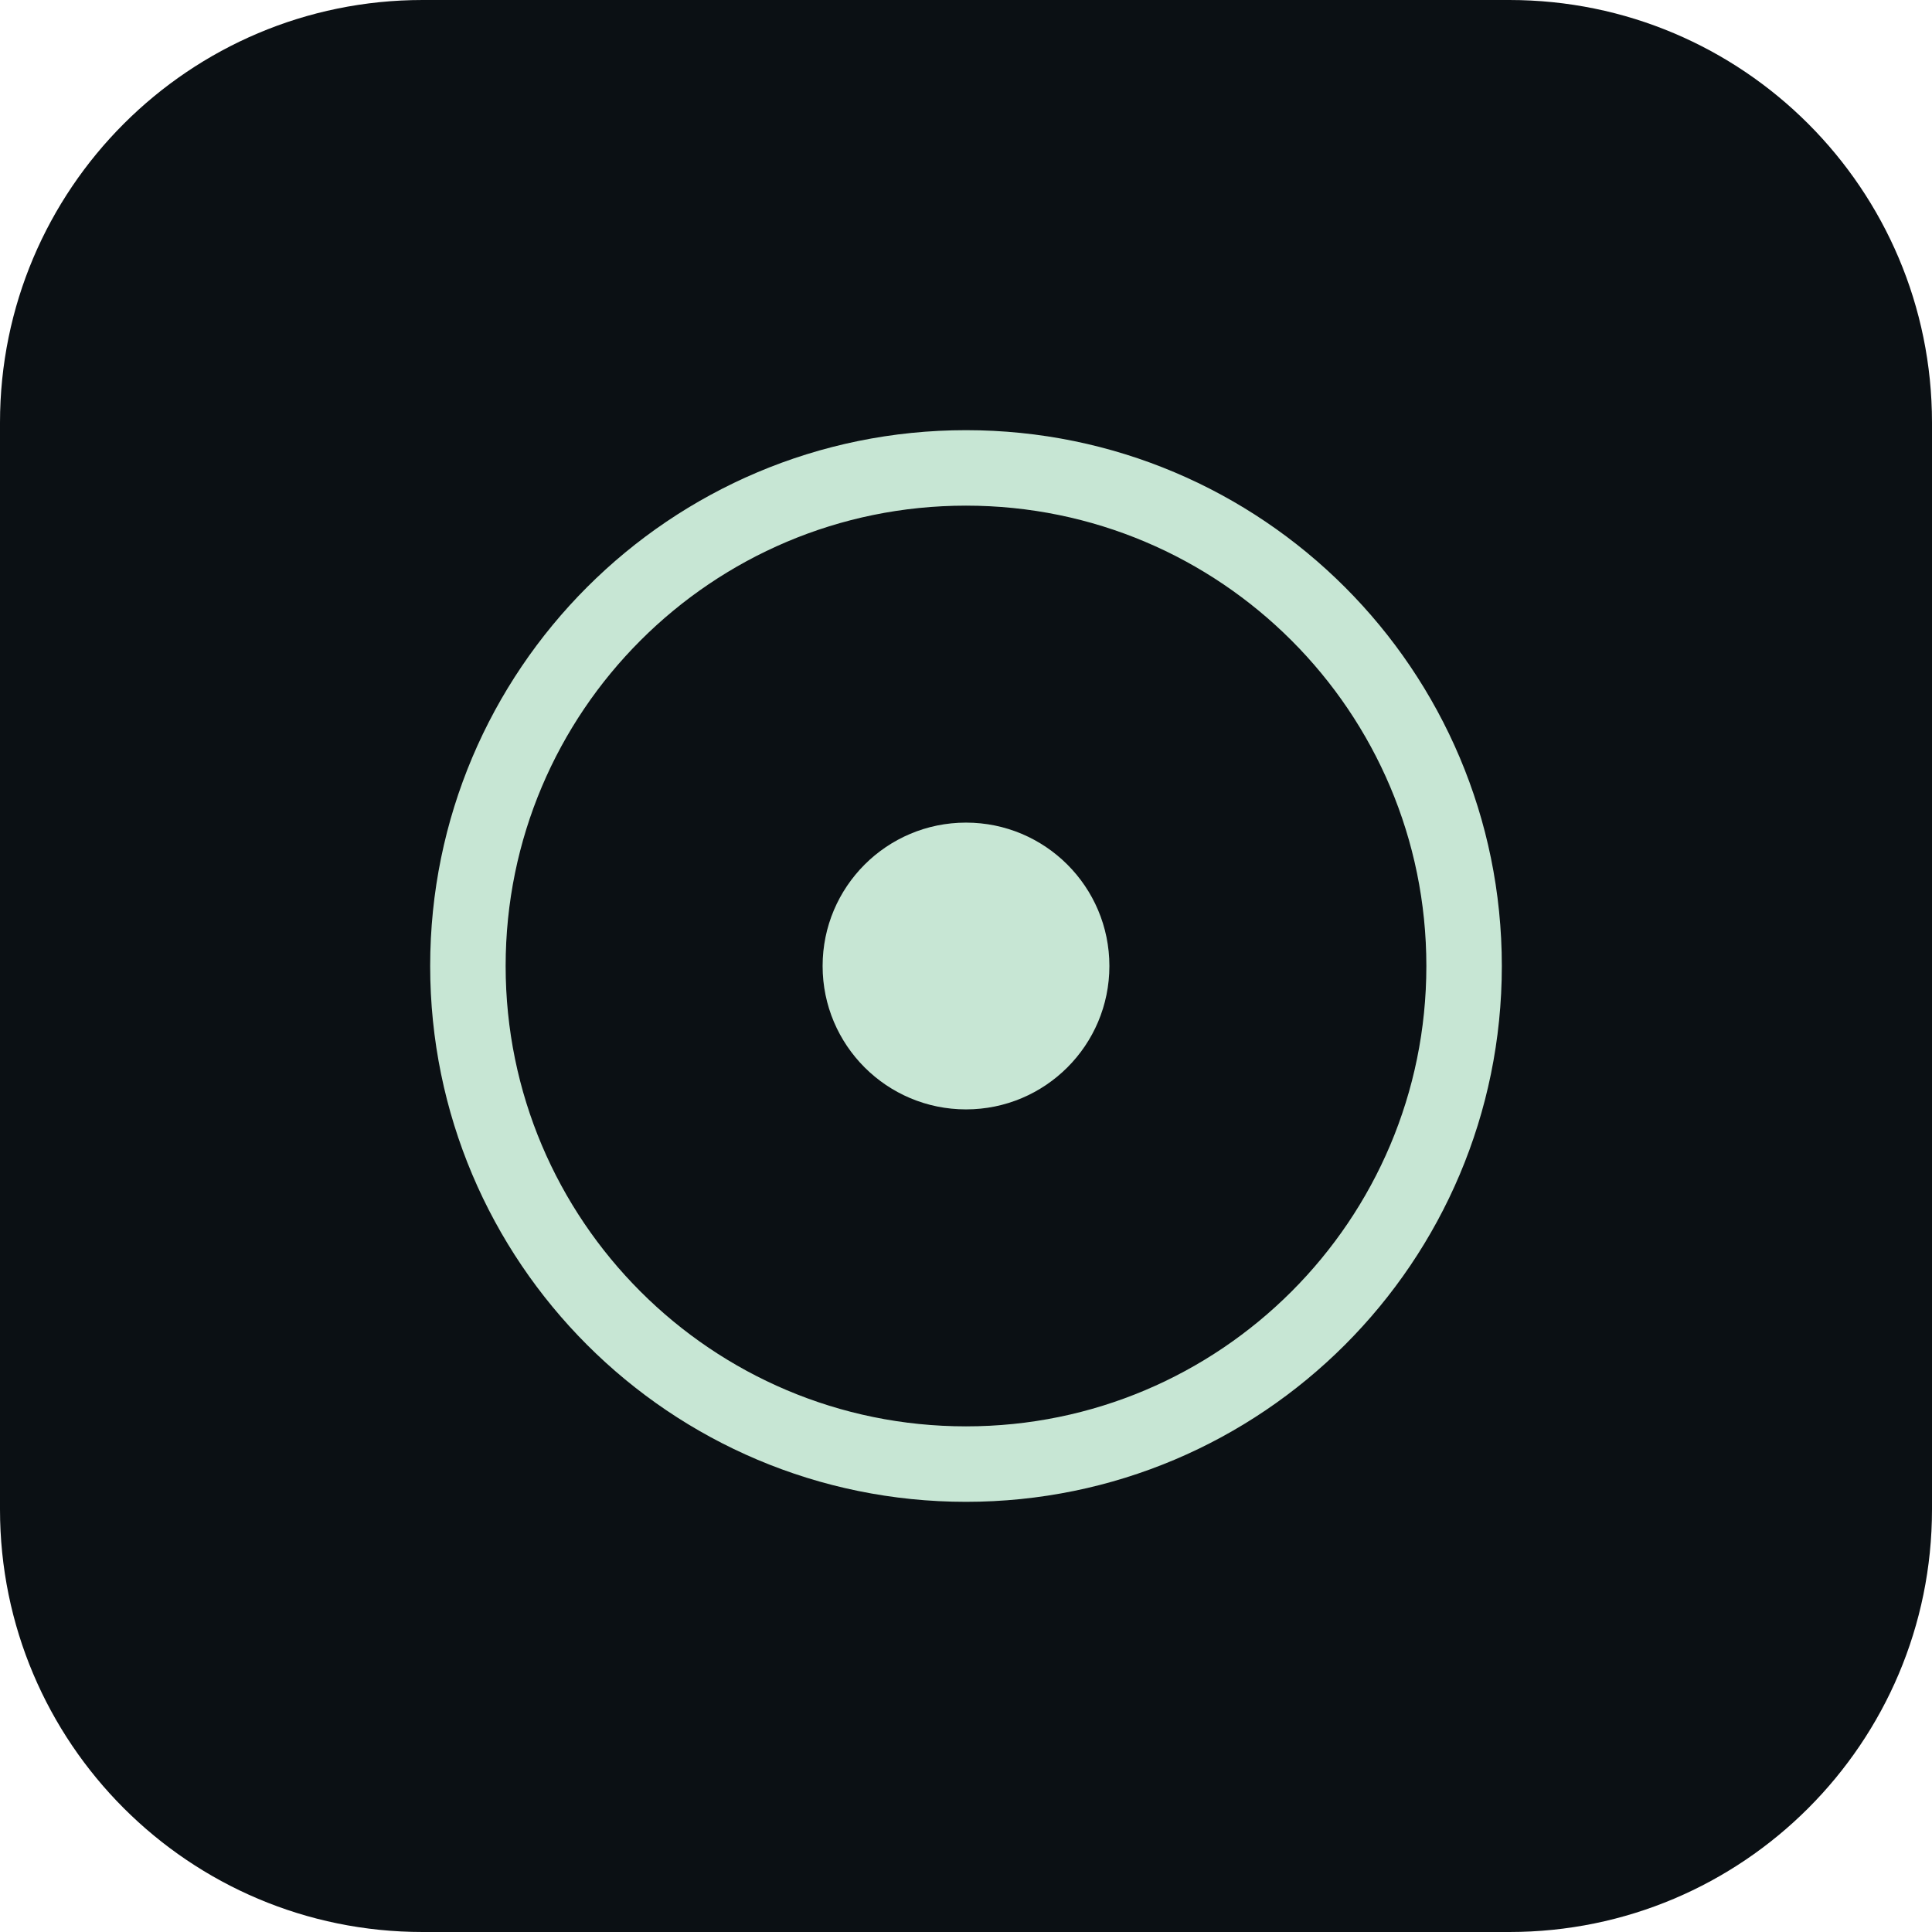
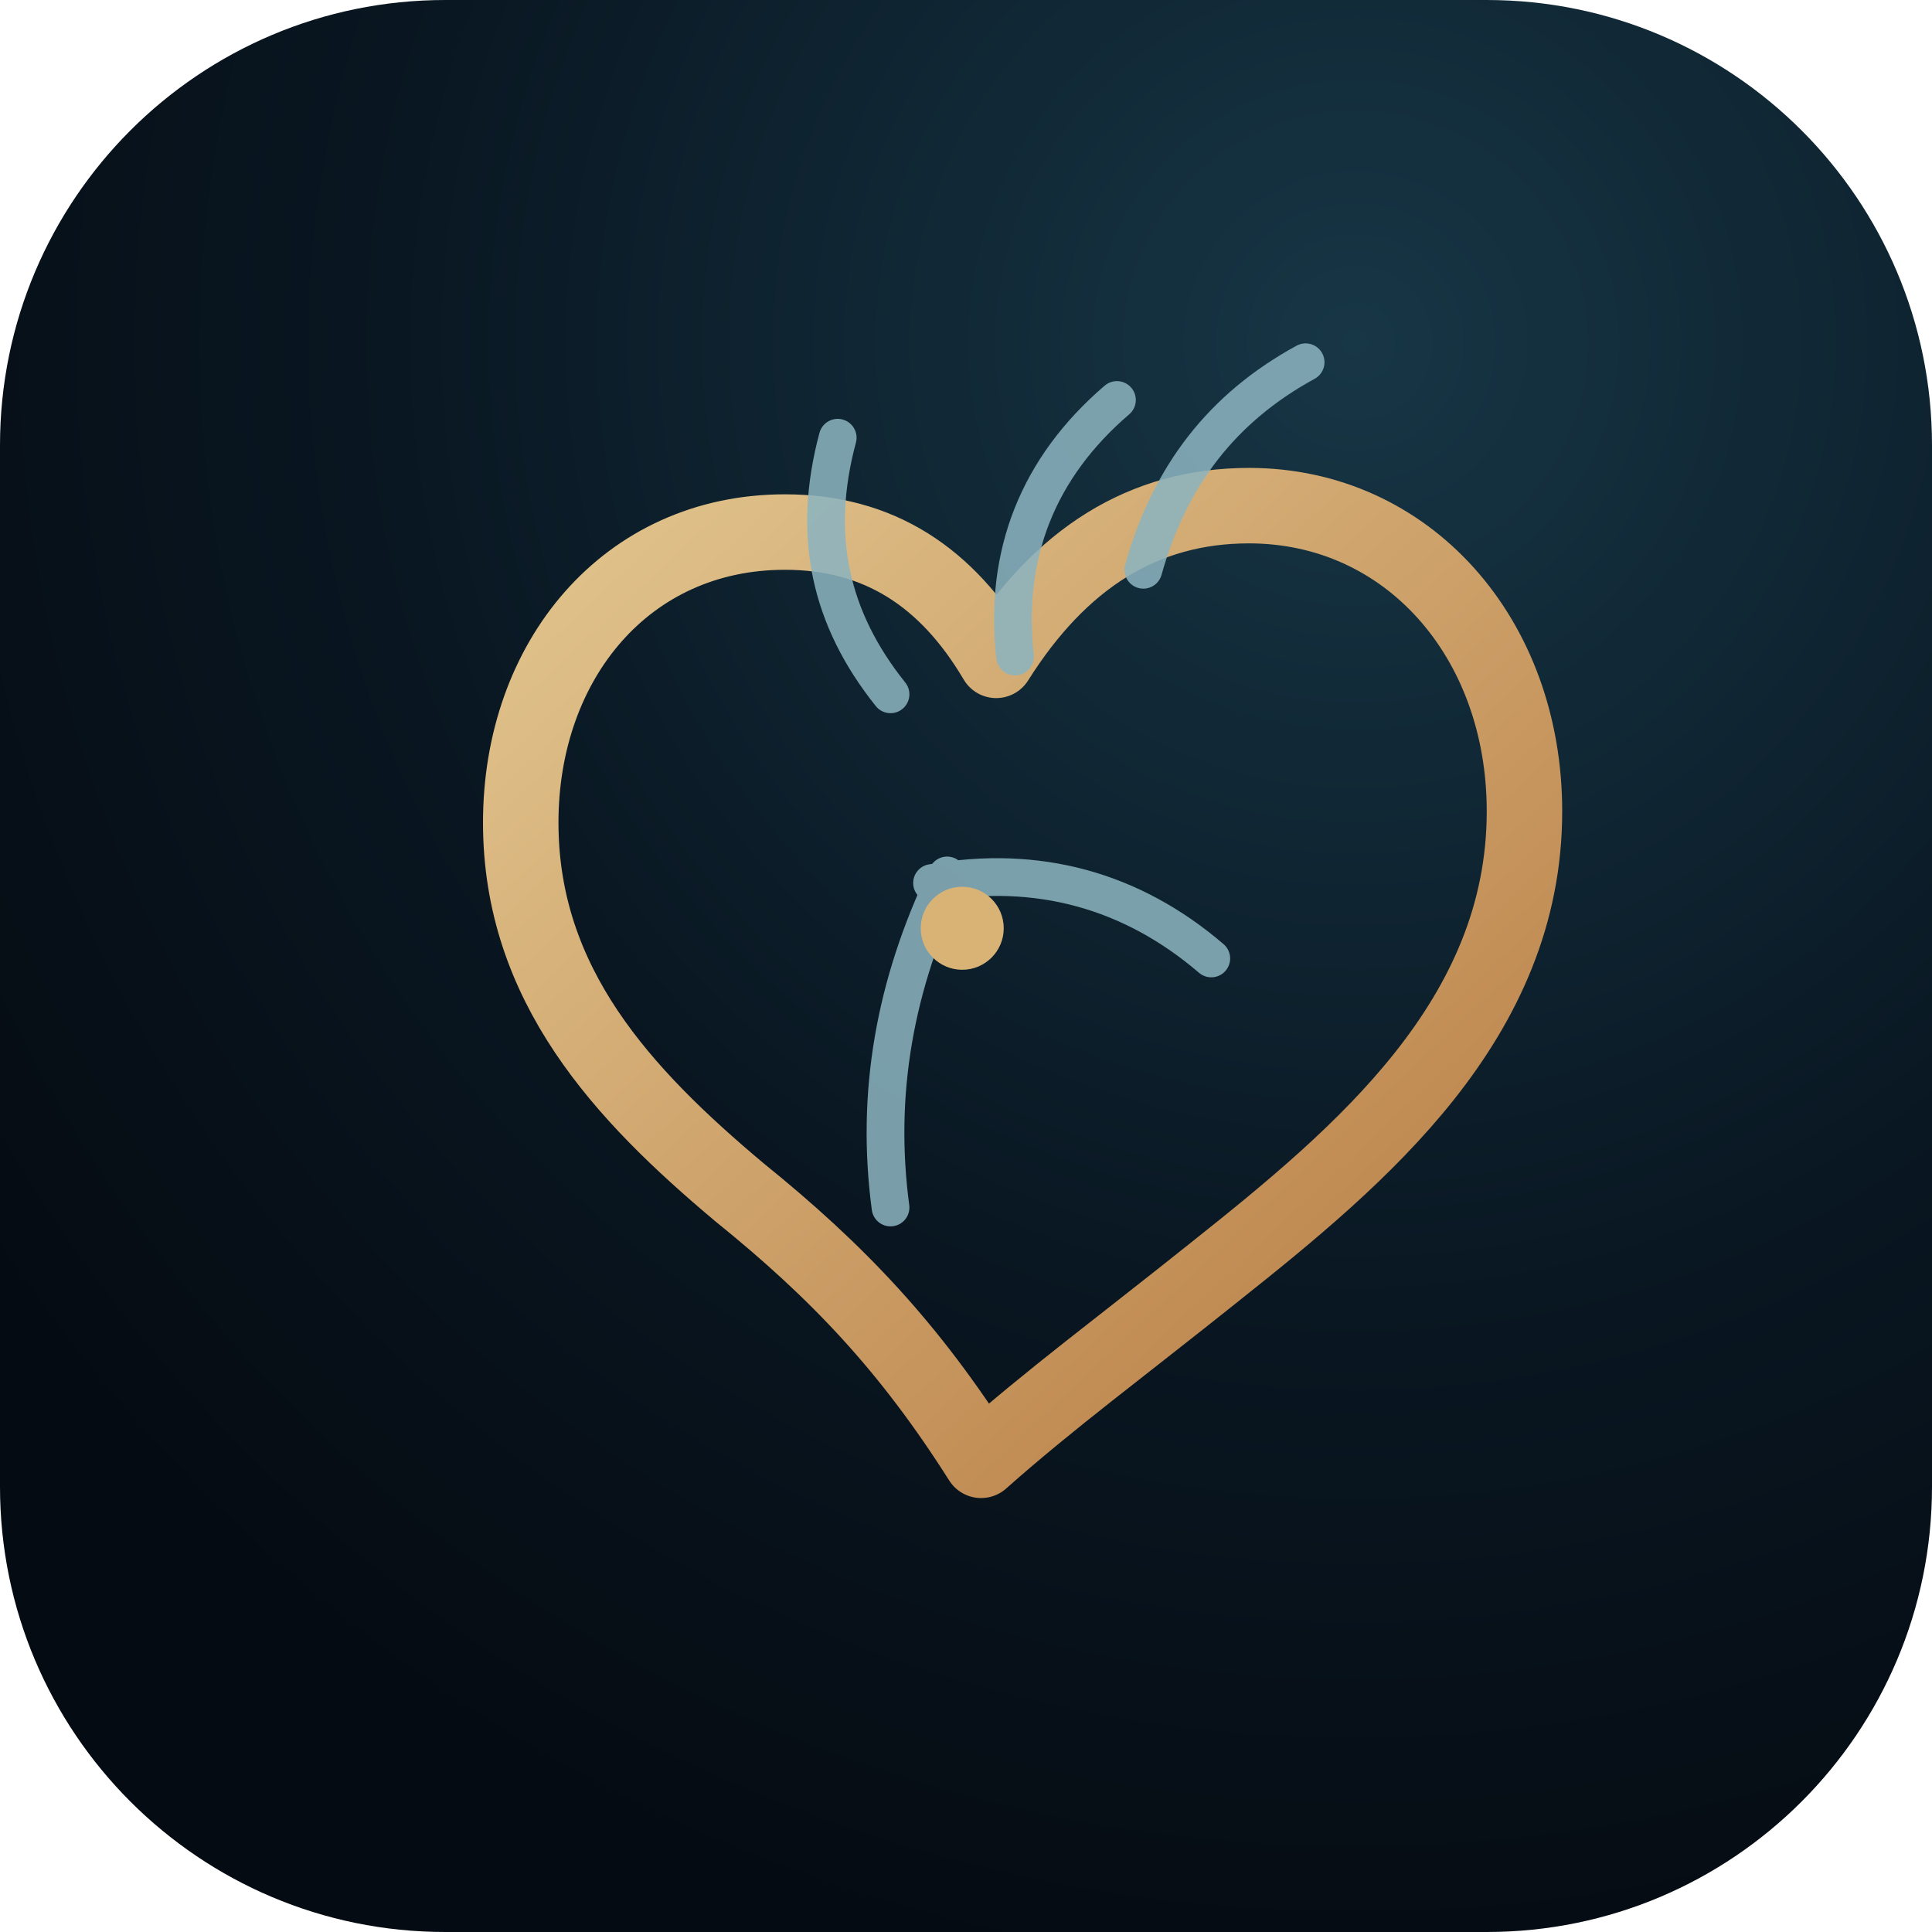
<svg xmlns="http://www.w3.org/2000/svg" viewBox="0 0 512 512">
-   <rect width="512" height="512" rx="112" fill="#0b1014" />
-   <circle cx="256" cy="256" r="132" fill="none" stroke="#c7e6d4" stroke-width="20" />
-   <circle cx="256" cy="256" r="38" fill="#c7e6d4" />
+   <defs>
+     <radialGradient id="bg" cx="70%" cy="18%" r="85%">
+       <stop offset="0%" stop-color="#173646" />
+       <stop offset="58%" stop-color="#091722" />
+       <stop offset="100%" stop-color="#050b12" />
+     </radialGradient>
+     <linearGradient id="heart" x1="0" y1="0" x2="1" y2="1">
+       <stop offset="0%" stop-color="#e2c58e" />
+       <stop offset="100%" stop-color="#b77b43" />
+     </linearGradient>
+   </defs>
+   <rect width="512" height="512" rx="118" fill="url(#bg)" />
+   <path d="M260 387c-19-30-38-50-64-71-31-26-58-55-58-98 0-43 28-77 70-77 25 0 43 12 56 34 17-27 39-41 67-41 42 0 73 35 73 81 0 55-43 91-82 122-25 20-44 34-62 50Z" fill="none" stroke="url(#heart)" stroke-width="20" stroke-linecap="round" stroke-linejoin="round" />
+   <path d="M269 174c-3-27 6-50 27-68M303 151c7-25 21-43 43-55M236 184c-16-20-21-42-14-68M247 234c28-5 53 2 74 20M251 232c-14 29-19 58-15 88" fill="none" stroke="#8bb4bf" stroke-width="10" stroke-linecap="round" opacity=".86" />
+   <circle cx="255" cy="246" r="11" fill="#d9b375" />
</svg>
